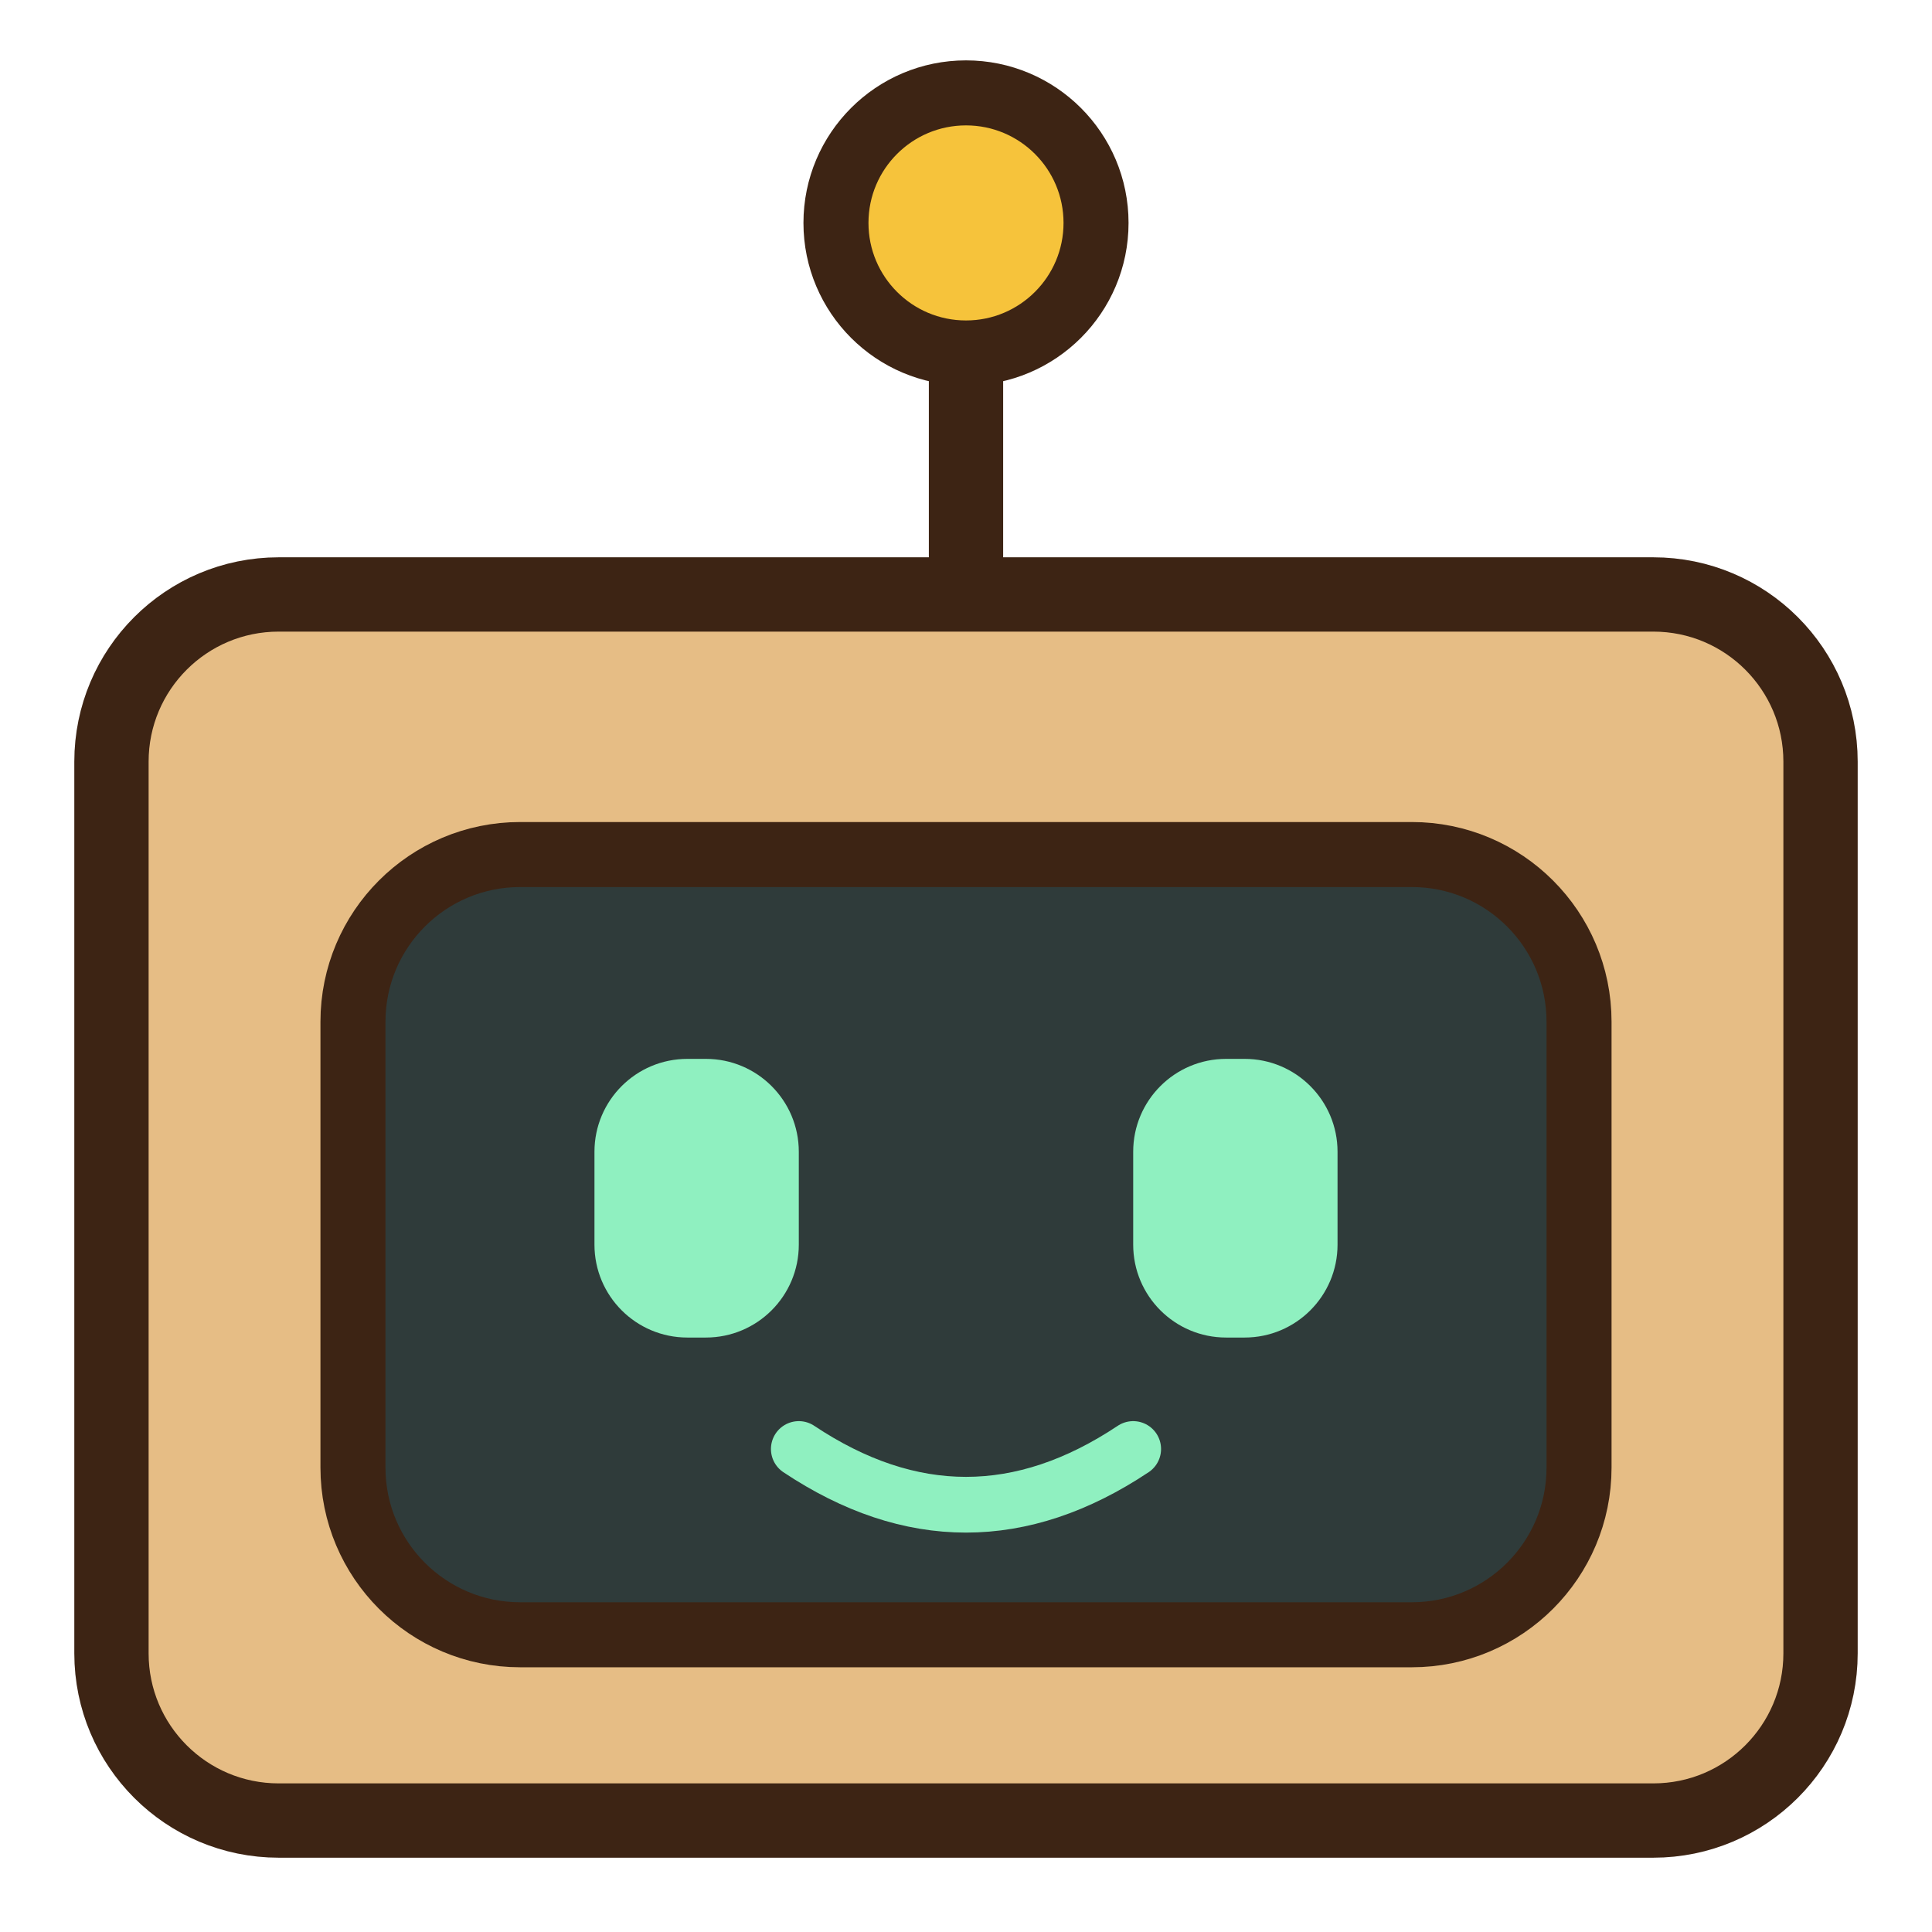
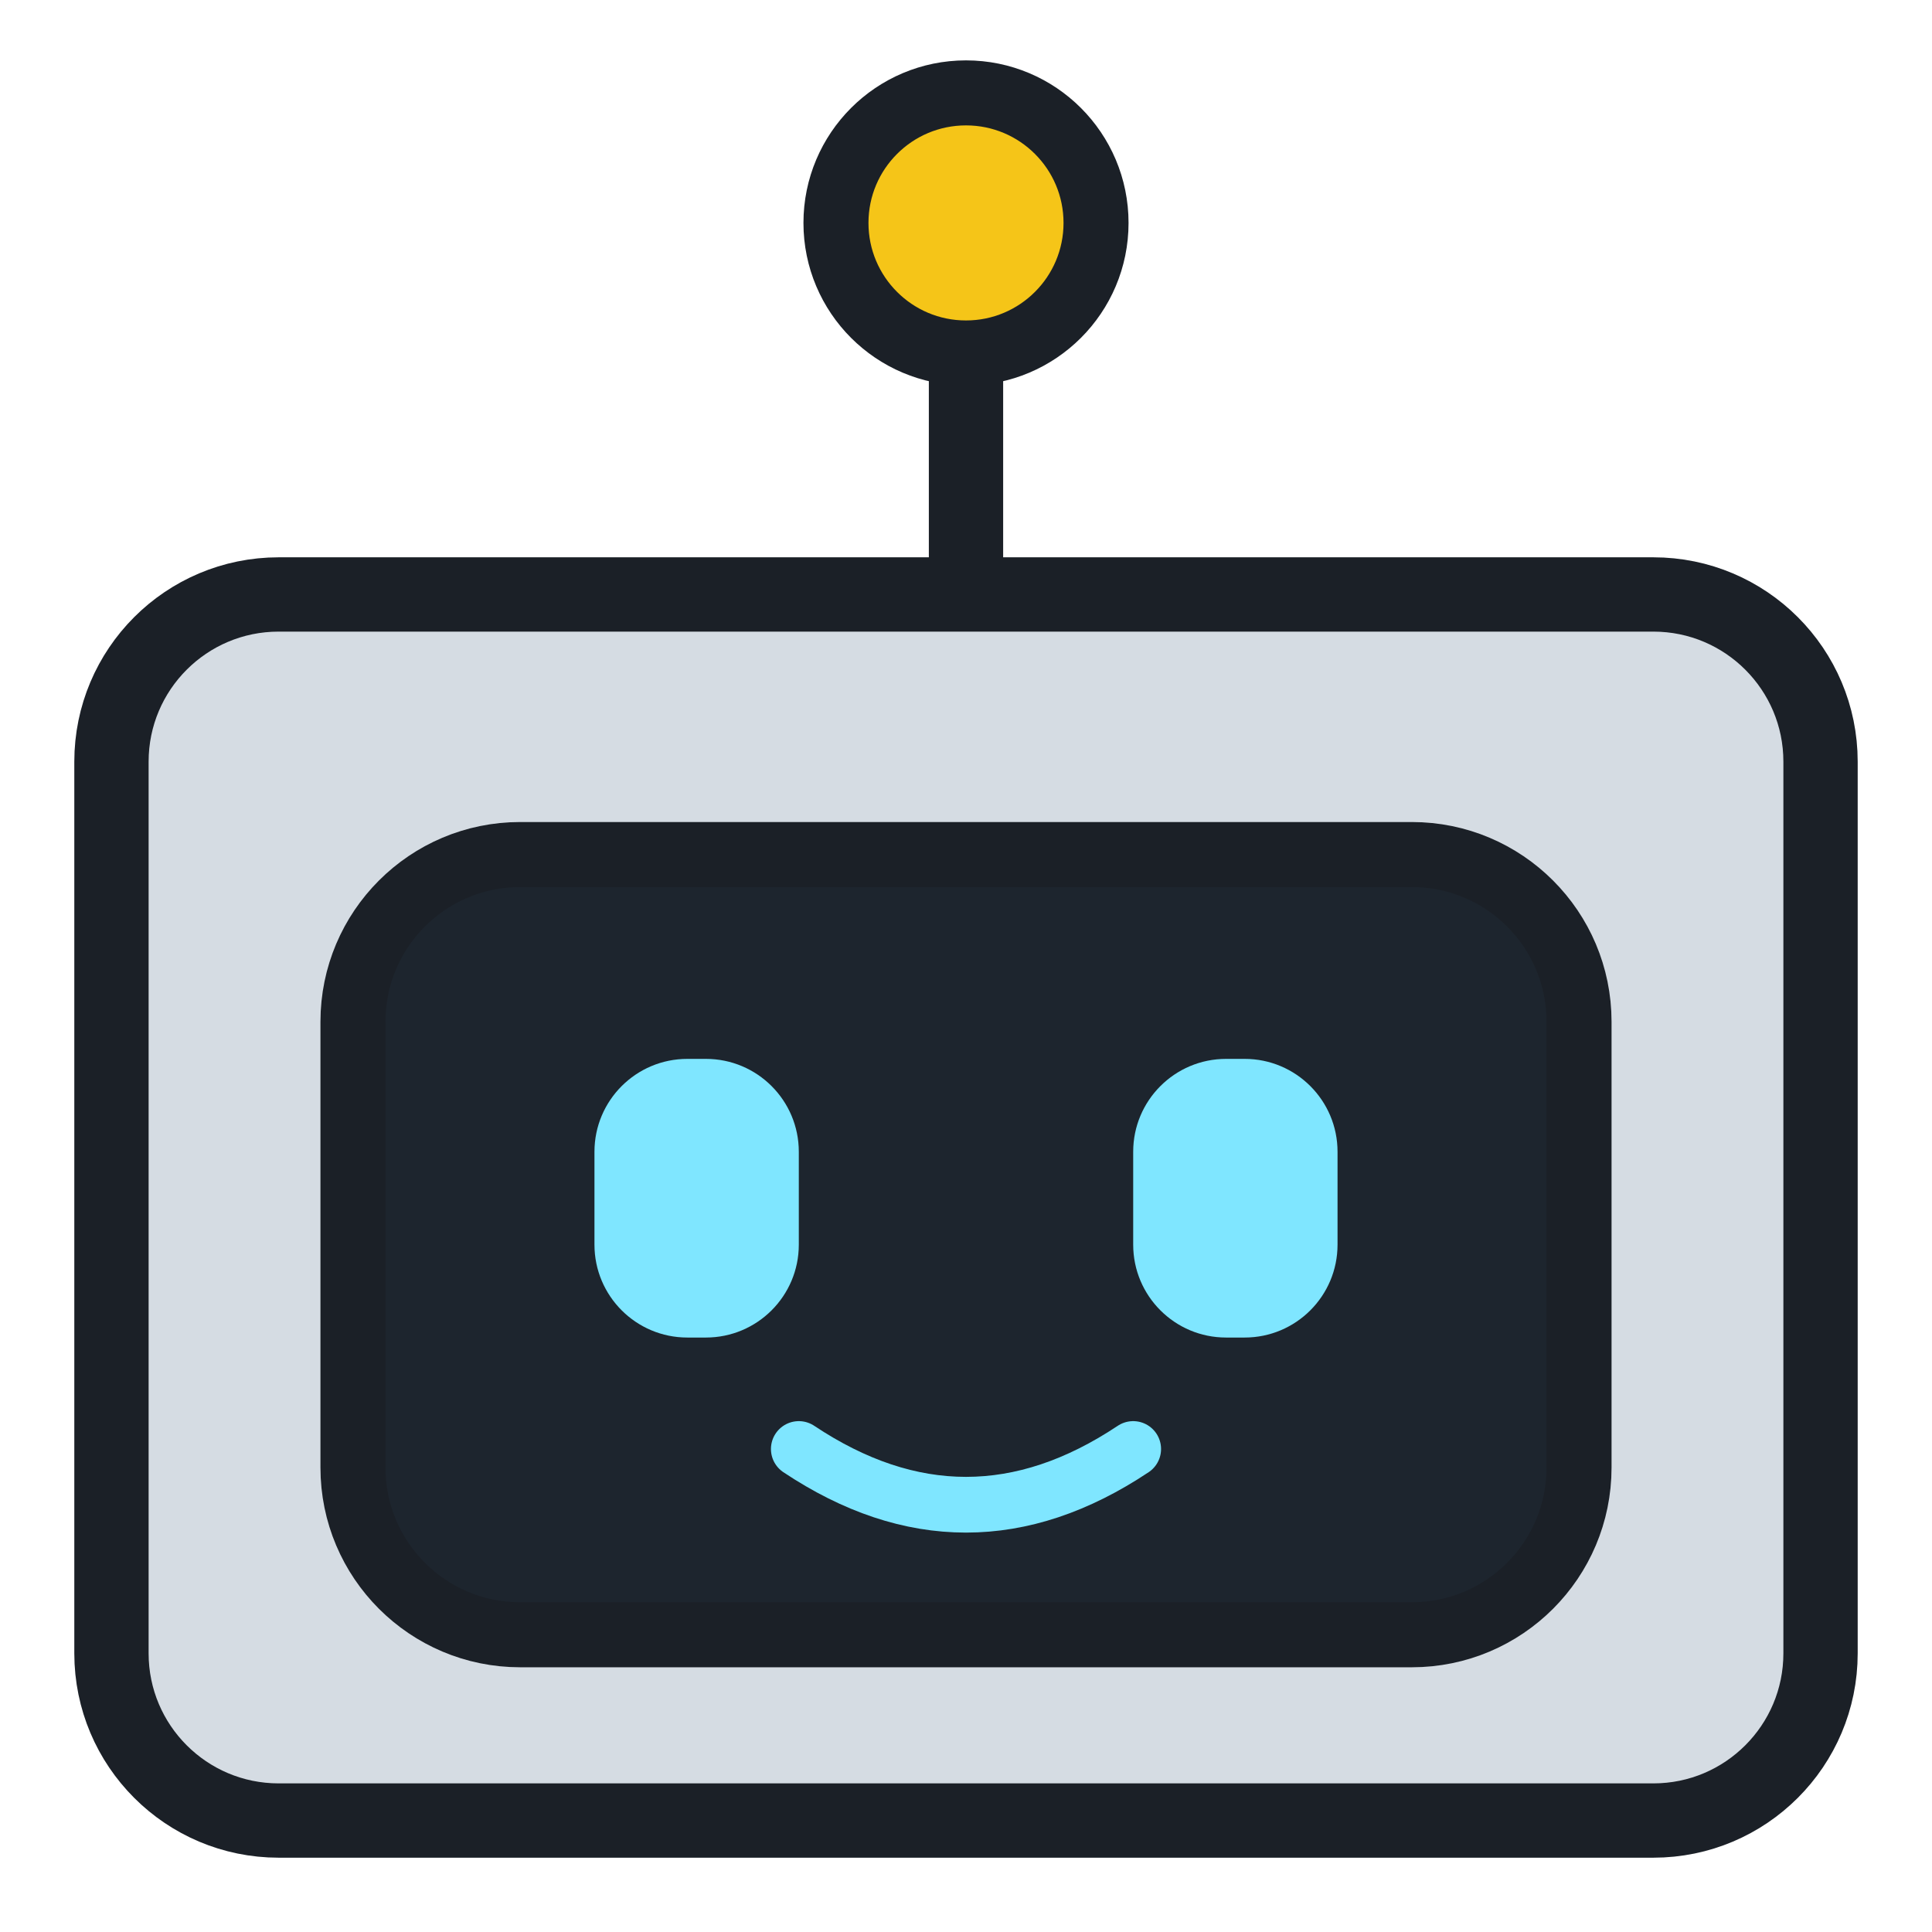
<svg xmlns="http://www.w3.org/2000/svg" viewBox="8 -2 104 104">
-   <line x1="60" y1="30" x2="60" y2="12" stroke="#3d2414" stroke-width="4" stroke-linecap="round" />
-   <circle cx="60" cy="10" r="7" fill="#f6c33b" stroke="#3d2414" stroke-width="3.5" />
-   <rect x="14" y="30" width="92" height="66" rx="9" fill="#e6bd85" stroke="#3d2414" stroke-width="4" />
-   <rect x="27" y="44" width="66" height="42" rx="9" fill="#2f3b3a" stroke="#3d2414" stroke-width="3.5" />
-   <rect x="40" y="55" width="11" height="15" rx="5" fill="#8ff0c0" />
-   <rect x="69" y="55" width="11" height="15" rx="5" fill="#8ff0c0" />
-   <path d="M51 76q9 6 18 0" stroke="#8ff0c0" stroke-width="3" fill="none" stroke-linecap="round" />
+   <line x1="60" y1="30" x2="60" y2="12" stroke="#1b2027" stroke-width="4" stroke-linecap="round" />
+   <circle cx="60" cy="10" r="7" fill="#f5c518" stroke="#1b2027" stroke-width="3.5" />
+   <rect x="14" y="30" width="92" height="66" rx="9" fill="#d5dce3" stroke="#1b2027" stroke-width="4" />
+   <rect x="27" y="44" width="66" height="42" rx="9" fill="#1d252e" stroke="#1b2027" stroke-width="3.5" />
+   <rect x="40" y="55" width="11" height="15" rx="5" fill="#7fe6ff" />
+   <rect x="69" y="55" width="11" height="15" rx="5" fill="#7fe6ff" />
+   <path d="M51 76q9 6 18 0" stroke="#7fe6ff" stroke-width="3" fill="none" stroke-linecap="round" />
</svg>
